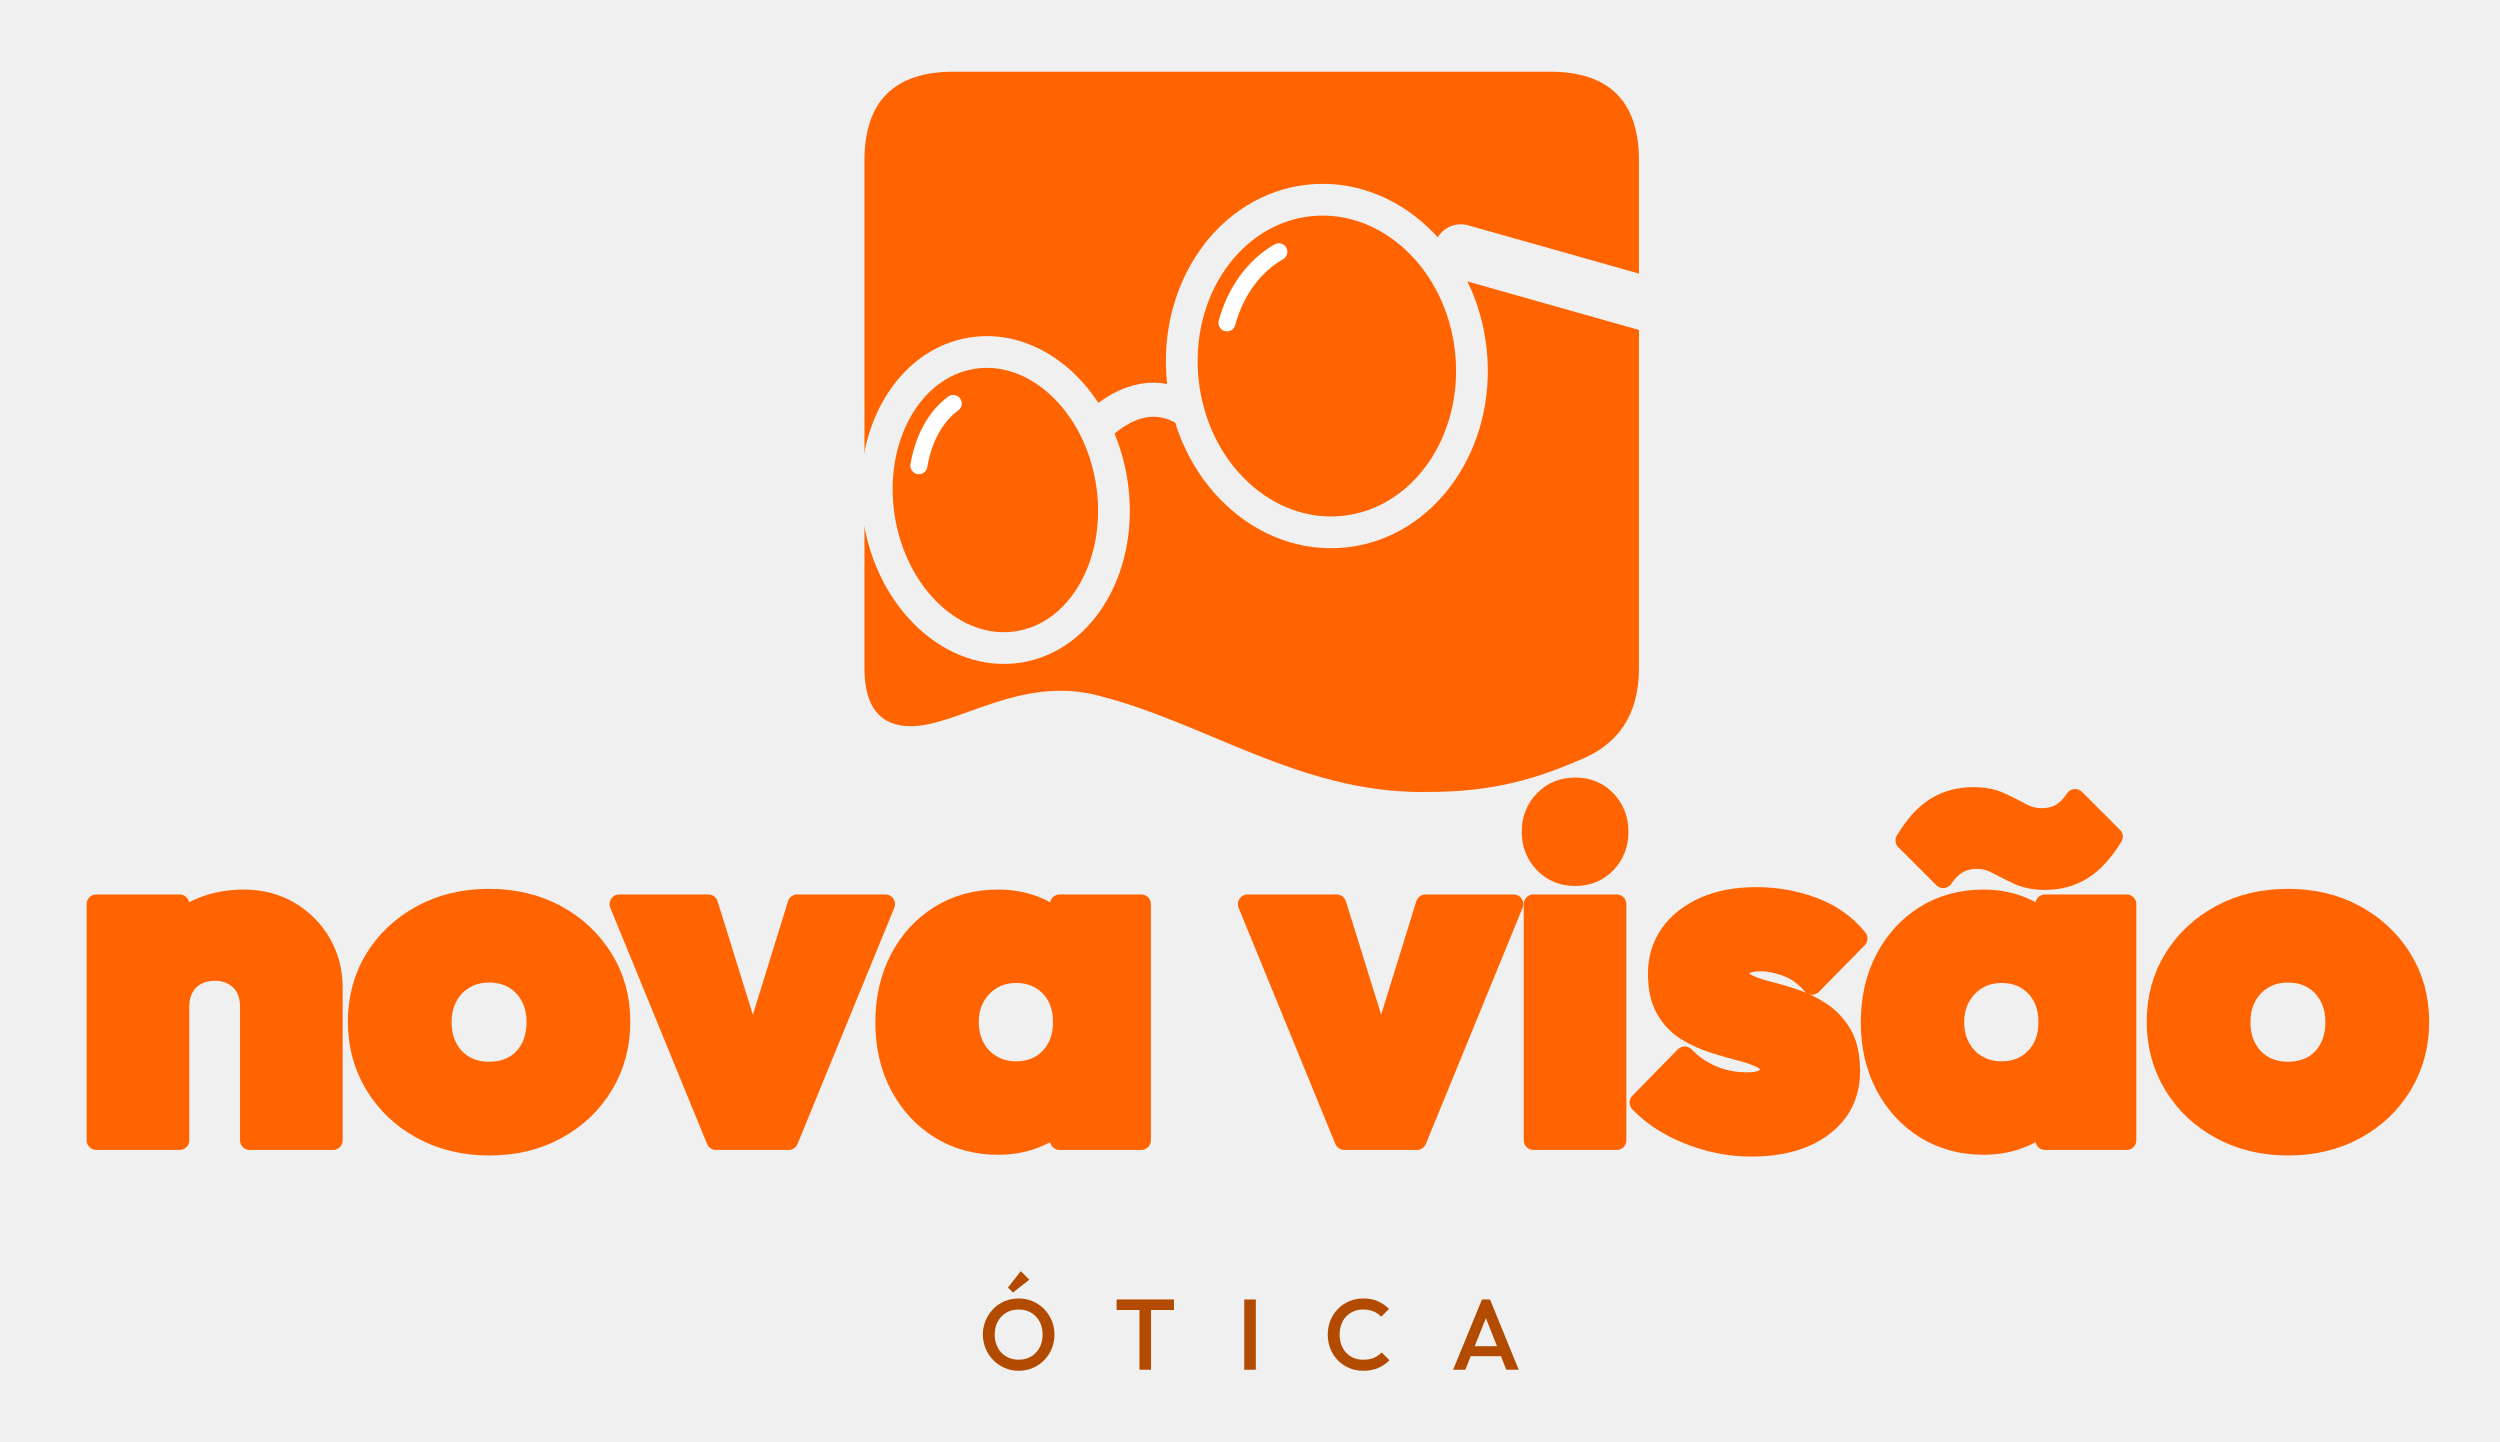
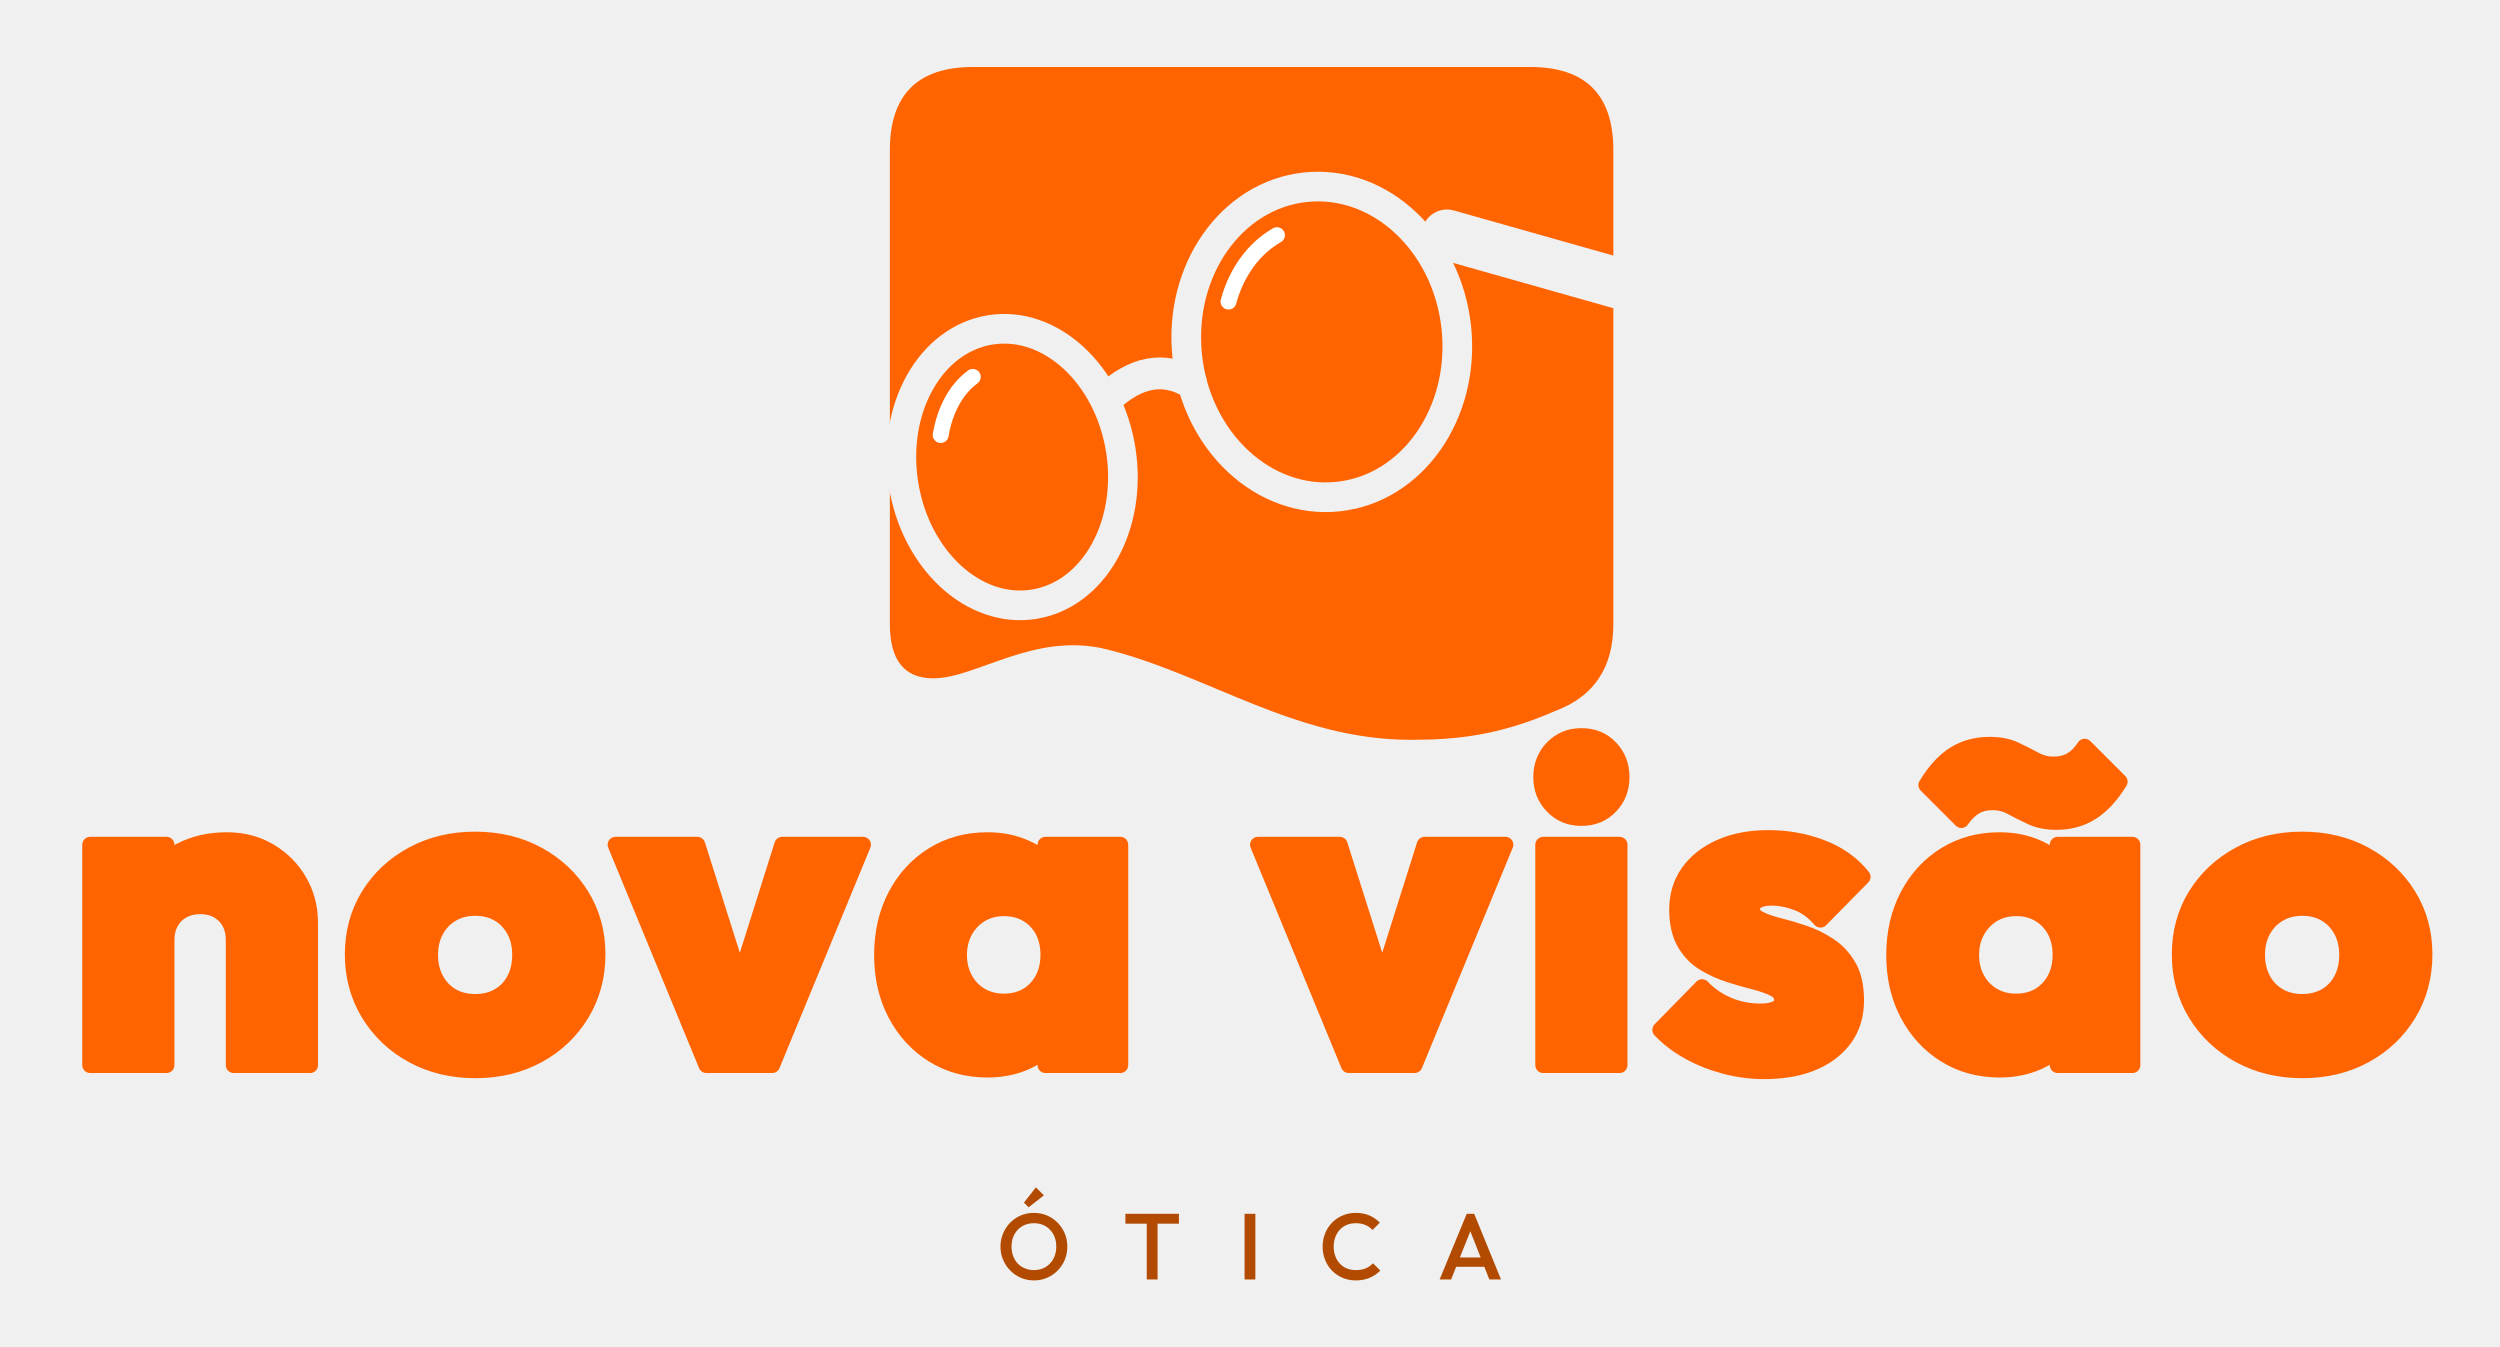
- <svg xmlns="http://www.w3.org/2000/svg" viewBox="0 0 348.6 201" role="img" aria-label="Nova Visão ótica">
+ <svg xmlns="http://www.w3.org/2000/svg" viewBox="0 0 373.2 201" role="img" aria-label="Nova Visão ótica">
  <defs>
    <mask id="k" maskUnits="userSpaceOnUse" x="-20" y="-20" width="150" height="140">
      <rect x="-20" y="-20" width="150" height="140" fill="#fff" />
      <g fill="none" stroke="#000" stroke-width="4.1" stroke-linecap="round">
        <ellipse cx="16.9" cy="55.3" rx="15.2" ry="19.2" transform="rotate(-9 16.9 55.3)" />
        <ellipse cx="59.7" cy="38.0" rx="18.7" ry="21.5" transform="rotate(-6 59.7 38.0)" />
        <path d="M30.1 45.7Q36 40.3 41.6 43.6" stroke-width="4.4" />
      </g>
      <path d="M77 23.2L106 31.4" stroke="#000" stroke-width="7" stroke-linecap="round" fill="none" />
    </mask>
  </defs>
-   <g transform="translate(120.54 10) scale(1.08)">
+   <g transform="translate(132.84 10) scale(1.08)">
    <g mask="url(#k)">
      <path d="M11.5 0H88.5Q100 0 100 11.5V77Q100 86 92 89C84 92.5 78 93 72 93C56 93 44 84 30 80.5C20 78 12 84.5 6 84.5Q0 84.5 0 77V11.5Q0 0 11.5 0Z" fill="#FF6400" />
    </g>
    <g fill="none" stroke="#FFFFFF" stroke-width="2.2" stroke-linecap="round">
      <path d="M7.84 49.38A10 14 0 0 1 13.48 42.14" transform="rotate(-9 16.9 55.3)" />
      <path d="M47.46 31.11A13.5 16.3 0 0 1 55.08 22.68" transform="rotate(-6 59.7 38.0)" />
    </g>
  </g>
-   <path d="M34.82 159.00L34.82 140.38Q34.82 138.07 33.45 136.74Q32.07 135.41 29.97 135.41Q28.53 135.41 27.41 136.01Q26.29 136.61 25.67 137.74Q25.04 138.86 25.04 140.38L20.53 138.28Q20.53 134.32 22.27 131.44Q24.01 128.55 27.07 126.97Q30.13 125.39 34.00 125.39Q37.58 125.39 40.39 127.05Q43.20 128.71 44.81 131.49Q46.43 134.28 46.43 137.74L46.43 159.00L34.82 159.00ZM13.43 159.00L13.43 126.07L25.04 126.07L25.04 159.00L13.43 159.00ZM68.24 159.77Q62.98 159.77 58.82 157.51Q54.66 155.26 52.26 151.32Q49.86 147.38 49.86 142.47Q49.86 137.55 52.23 133.68Q54.61 129.81 58.77 127.55Q62.93 125.29 68.19 125.29Q73.46 125.29 77.60 127.54Q81.73 129.79 84.13 133.67Q86.54 137.55 86.54 142.47Q86.54 147.38 84.16 151.32Q81.78 155.26 77.64 157.51Q73.51 159.77 68.24 159.77ZM68.19 149.40Q70.17 149.40 71.66 148.55Q73.14 147.69 73.96 146.13Q74.77 144.56 74.77 142.51Q74.77 140.47 73.92 138.92Q73.08 137.37 71.62 136.52Q70.17 135.66 68.19 135.66Q66.27 135.66 64.79 136.54Q63.30 137.42 62.46 138.97Q61.62 140.51 61.62 142.56Q61.62 144.56 62.46 146.13Q63.30 147.69 64.79 148.55Q66.27 149.40 68.19 149.40ZM99.84 159.00L86.35 126.07L98.77 126.07L107.39 153.78L102.59 153.78L111.17 126.07L123.45 126.07L109.96 159.00L99.84 159.00ZM139.17 159.67Q134.60 159.67 131.03 157.45Q127.47 155.23 125.44 151.37Q123.41 147.51 123.41 142.55Q123.41 137.57 125.44 133.69Q127.47 129.81 131.03 127.60Q134.60 125.39 139.17 125.39Q142.29 125.39 144.86 126.54Q147.43 127.68 149.09 129.71Q150.76 131.74 151.10 134.37L151.10 150.70Q150.76 153.33 149.10 155.36Q147.45 157.39 144.87 158.53Q142.29 159.67 139.17 159.67ZM141.66 149.34Q144.59 149.34 146.39 147.43Q148.18 145.53 148.18 142.53Q148.18 140.51 147.38 139.00Q146.58 137.48 145.11 136.60Q143.64 135.72 141.70 135.72Q139.79 135.72 138.32 136.60Q136.85 137.48 135.99 139.02Q135.13 140.56 135.13 142.53Q135.13 144.50 135.97 146.04Q136.80 147.58 138.30 148.46Q139.79 149.34 141.66 149.34ZM147.76 159.00L147.76 150.16L149.43 142.13L147.76 134.16L147.76 126.07L159.13 126.07L159.13 159.00L147.76 159.00ZM187.45 159.00L173.96 126.07L186.38 126.07L195.00 153.78L190.19 153.78L198.78 126.07L211.06 126.07L197.57 159.00L187.45 159.00ZM213.82 159.00L213.82 126.07L225.43 126.07L225.43 159.00L213.82 159.00ZM219.63 122.19Q217.01 122.19 215.27 120.39Q213.54 118.60 213.54 115.98Q213.54 113.36 215.27 111.57Q217.01 109.77 219.63 109.77Q222.31 109.77 224.01 111.57Q225.72 113.36 225.72 115.98Q225.72 118.60 224.01 120.39Q222.31 122.19 219.63 122.19ZM244.19 159.92Q241.20 159.92 238.27 159.14Q235.34 158.36 232.83 156.97Q230.33 155.58 228.58 153.74L234.91 147.27Q236.55 148.98 238.79 149.93Q241.03 150.88 243.60 150.88Q245.11 150.88 245.93 150.46Q246.74 150.04 246.74 149.26Q246.74 148.16 245.60 147.60Q244.46 147.03 242.69 146.58Q240.92 146.13 238.94 145.50Q236.96 144.87 235.17 143.78Q233.37 142.68 232.25 140.74Q231.14 138.80 231.14 135.76Q231.14 132.61 232.83 130.21Q234.52 127.82 237.62 126.43Q240.73 125.05 244.87 125.05Q249.12 125.05 252.93 126.50Q256.73 127.96 259.05 130.87L252.67 137.35Q251.06 135.50 249.09 134.79Q247.13 134.09 245.50 134.09Q243.96 134.09 243.26 134.54Q242.56 134.99 242.56 135.74Q242.56 136.64 243.68 137.19Q244.79 137.74 246.57 138.18Q248.34 138.62 250.29 139.28Q252.24 139.95 254.02 141.13Q255.79 142.32 256.91 144.27Q258.02 146.22 258.02 149.33Q258.02 154.20 254.28 157.06Q250.54 159.92 244.19 159.92ZM276.58 159.67Q272.01 159.67 268.44 157.45Q264.88 155.23 262.85 151.37Q260.82 147.51 260.82 142.55Q260.82 137.57 262.85 133.69Q264.88 129.81 268.44 127.60Q272.01 125.39 276.58 125.39Q279.70 125.39 282.27 126.54Q284.85 127.68 286.51 129.71Q288.17 131.74 288.51 134.37L288.51 150.70Q288.17 153.33 286.52 155.36Q284.86 157.39 282.28 158.53Q279.70 159.67 276.58 159.67ZM279.07 149.34Q282.00 149.34 283.80 147.43Q285.59 145.53 285.59 142.53Q285.59 140.51 284.79 139.00Q283.99 137.48 282.52 136.60Q281.05 135.72 279.12 135.72Q277.20 135.72 275.73 136.60Q274.26 137.48 273.40 139.02Q272.54 140.56 272.54 142.53Q272.54 144.50 273.38 146.04Q274.21 147.58 275.71 148.46Q277.20 149.34 279.07 149.34ZM285.17 159.00L285.17 150.16L286.84 142.13L285.17 134.16L285.17 126.07L296.54 126.07L296.54 159.00L285.17 159.00ZM285.13 122.74Q283.00 122.74 281.40 122.00Q279.81 121.26 278.47 120.54Q277.13 119.81 275.66 119.81Q274.12 119.81 273.01 120.47Q271.90 121.12 270.96 122.48L265.66 117.19Q267.57 113.99 269.87 112.55Q272.16 111.11 275.18 111.11Q277.36 111.11 278.93 111.84Q280.51 112.57 281.85 113.30Q283.20 114.04 284.65 114.04Q286.26 114.04 287.37 113.38Q288.48 112.73 289.35 111.37L294.65 116.66Q292.74 119.81 290.45 121.27Q288.15 122.74 285.13 122.74ZM319.07 159.77Q313.81 159.77 309.65 157.51Q305.49 155.26 303.09 151.32Q300.69 147.38 300.69 142.47Q300.69 137.55 303.07 133.68Q305.45 129.81 309.60 127.55Q313.76 125.29 319.02 125.29Q324.29 125.29 328.43 127.54Q332.56 129.79 334.96 133.67Q337.37 137.55 337.37 142.47Q337.37 147.38 334.99 151.32Q332.61 155.26 328.47 157.51Q324.34 159.77 319.07 159.77ZM319.02 149.40Q321.00 149.40 322.49 148.55Q323.97 147.69 324.79 146.13Q325.60 144.56 325.60 142.51Q325.60 140.47 324.75 138.92Q323.91 137.37 322.45 136.52Q321.00 135.66 319.02 135.66Q317.10 135.66 315.62 136.54Q314.13 137.42 313.29 138.97Q312.45 140.51 312.45 142.56Q312.45 144.56 313.29 146.13Q314.13 147.69 315.62 148.55Q317.10 149.40 319.02 149.40Z" fill="#FF6400" stroke="#FF6400" stroke-width="2.7" stroke-linejoin="round" />
-   <path d="M142.06 191.14Q141.01 191.14 140.10 190.75Q139.19 190.36 138.51 189.66Q137.82 188.97 137.44 188.05Q137.05 187.14 137.05 186.09Q137.05 185.04 137.44 184.13Q137.82 183.22 138.50 182.52Q139.18 181.83 140.08 181.44Q140.99 181.06 142.04 181.06Q143.09 181.06 143.99 181.44Q144.89 181.83 145.58 182.52Q146.26 183.22 146.65 184.13Q147.03 185.05 147.03 186.10Q147.03 187.15 146.65 188.07Q146.26 188.98 145.59 189.67Q144.91 190.36 144.00 190.75Q143.10 191.14 142.06 191.14ZM142.04 189.60Q143.03 189.60 143.78 189.15Q144.53 188.70 144.96 187.91Q145.38 187.12 145.38 186.09Q145.38 185.32 145.14 184.68Q144.89 184.04 144.44 183.57Q144.00 183.10 143.39 182.85Q142.78 182.60 142.04 182.60Q141.06 182.60 140.31 183.04Q139.56 183.48 139.13 184.27Q138.70 185.05 138.70 186.09Q138.70 186.86 138.95 187.51Q139.19 188.16 139.64 188.62Q140.08 189.08 140.69 189.34Q141.31 189.60 142.04 189.60ZM141.25 180.23L140.55 179.53L142.34 177.25L143.53 178.44L141.25 180.23ZM158.89 191.00L158.89 181.48L160.50 181.48L160.50 191.00L158.89 191.00ZM155.70 182.67L155.70 181.20L163.70 181.20L163.70 182.67L155.70 182.67ZM173.50 191.00L173.50 181.20L175.11 181.20L175.11 191.00L173.50 191.00ZM190.09 191.14Q189.02 191.14 188.12 190.75Q187.22 190.37 186.54 189.68Q185.87 188.98 185.51 188.07Q185.14 187.15 185.14 186.10Q185.14 185.05 185.51 184.13Q185.87 183.22 186.54 182.53Q187.22 181.84 188.12 181.45Q189.02 181.06 190.09 181.06Q191.28 181.06 192.14 181.45Q193.01 181.84 193.68 182.52L192.59 183.61Q192.16 183.13 191.53 182.87Q190.91 182.60 190.09 182.60Q189.36 182.60 188.76 182.85Q188.15 183.10 187.71 183.57Q187.27 184.04 187.03 184.69Q186.80 185.33 186.80 186.10Q186.80 186.87 187.03 187.51Q187.27 188.16 187.71 188.63Q188.15 189.10 188.76 189.35Q189.36 189.60 190.09 189.60Q190.98 189.60 191.60 189.33Q192.23 189.05 192.66 188.58L193.75 189.67Q193.08 190.36 192.17 190.75Q191.26 191.14 190.09 191.14ZM202.62 191.00L206.65 181.20L207.77 181.20L211.77 191.00L210.04 191.00L206.90 183.06L207.49 183.06L204.32 191.00L202.62 191.00ZM204.60 189.11L204.60 187.71L209.80 187.71L209.80 189.11L204.60 189.11Z" fill="#B24A00" />
+   <path d="M34.89 159.00L34.89 140.38Q34.89 138.02 33.49 136.65Q32.08 135.28 29.92 135.28Q28.44 135.28 27.29 135.90Q26.14 136.52 25.50 137.67Q24.86 138.82 24.86 140.38L20.43 138.30Q20.43 134.36 22.17 131.47Q23.90 128.59 26.95 127.00Q29.99 125.42 33.86 125.42Q37.44 125.42 40.25 127.09Q43.06 128.76 44.67 131.55Q46.29 134.34 46.29 137.79L46.29 159.00L34.89 159.00ZM13.46 159.00L13.46 126.10L24.86 126.10L24.86 159.00L13.46 159.00ZM70.96 159.77Q65.74 159.77 61.59 157.51Q57.45 155.25 55.06 151.32Q52.66 147.38 52.66 142.48Q52.66 137.58 55.03 133.71Q57.41 129.84 61.55 127.59Q65.69 125.33 70.92 125.33Q76.17 125.33 80.28 127.58Q84.40 129.82 86.80 133.70Q89.20 137.58 89.20 142.48Q89.20 147.38 86.82 151.32Q84.45 155.25 80.33 157.51Q76.21 159.77 70.96 159.77ZM70.92 149.57Q72.94 149.57 74.46 148.69Q75.98 147.81 76.81 146.21Q77.64 144.62 77.64 142.53Q77.64 140.44 76.78 138.86Q75.91 137.28 74.43 136.41Q72.94 135.53 70.92 135.53Q68.96 135.53 67.44 136.43Q65.92 137.33 65.07 138.91Q64.21 140.48 64.21 142.57Q64.21 144.62 65.07 146.21Q65.92 147.81 67.44 148.69Q68.96 149.57 70.92 149.57ZM105.45 159.00L91.89 126.10L104.10 126.10L112.85 153.74L108.05 153.74L116.77 126.10L128.83 126.10L115.27 159.00L105.45 159.00ZM147.42 159.67Q142.85 159.67 139.29 157.45Q135.73 155.23 133.70 151.37Q131.67 147.52 131.67 142.57Q131.67 137.60 133.70 133.72Q135.73 129.84 139.29 127.63Q142.85 125.42 147.42 125.42Q150.57 125.42 153.16 126.59Q155.74 127.76 157.40 129.82Q159.07 131.89 159.39 134.56L159.39 150.53Q159.07 153.20 157.41 155.27Q155.76 157.34 153.17 158.51Q150.57 159.67 147.42 159.67ZM149.84 149.51Q152.84 149.51 154.67 147.56Q156.50 145.61 156.50 142.55Q156.50 140.48 155.68 138.93Q154.86 137.38 153.36 136.48Q151.86 135.58 149.88 135.58Q147.93 135.58 146.43 136.48Q144.93 137.38 144.05 138.96Q143.17 140.53 143.17 142.55Q143.17 144.57 144.03 146.14Q144.88 147.72 146.41 148.62Q147.93 149.51 149.84 149.51ZM156.07 159.00L156.07 150.17L157.73 142.14L156.07 134.19L156.07 126.10L167.24 126.10L167.24 159.00L156.07 159.00ZM201.34 159.00L187.79 126.10L200.00 126.10L208.75 153.74L203.94 153.74L212.67 126.10L224.73 126.10L211.17 159.00L201.34 159.00ZM230.37 159.00L230.37 126.10L241.77 126.10L241.77 159.00L230.37 159.00ZM236.07 122.11Q233.49 122.11 231.78 120.34Q230.07 118.58 230.07 116.00Q230.07 113.41 231.78 111.65Q233.49 109.88 236.07 109.88Q238.72 109.88 240.39 111.65Q242.07 113.41 242.07 116.00Q242.07 118.58 240.39 120.34Q238.72 122.11 236.07 122.11ZM263.34 159.91Q260.36 159.91 257.45 159.13Q254.54 158.35 252.06 156.97Q249.58 155.58 247.84 153.74L254.09 147.36Q255.73 149.08 257.96 150.03Q260.20 150.99 262.78 150.99Q264.34 150.99 265.18 150.55Q266.02 150.11 266.02 149.30Q266.02 148.18 264.88 147.61Q263.74 147.03 261.96 146.57Q260.17 146.12 258.19 145.49Q256.21 144.86 254.40 143.77Q252.60 142.67 251.48 140.74Q250.36 138.80 250.36 135.77Q250.36 132.62 252.04 130.23Q253.72 127.85 256.80 126.47Q259.87 125.10 264.00 125.10Q268.23 125.10 271.99 126.55Q275.76 128.00 278.06 130.90L271.76 137.29Q270.16 135.44 268.21 134.73Q266.25 134.01 264.58 134.01Q263.01 134.01 262.28 134.48Q261.55 134.95 261.55 135.72Q261.55 136.65 262.68 137.20Q263.80 137.76 265.58 138.21Q267.36 138.65 269.32 139.32Q271.28 139.98 273.06 141.16Q274.84 142.34 275.96 144.29Q277.08 146.23 277.08 149.34Q277.08 154.19 273.37 157.05Q269.65 159.91 263.34 159.91ZM298.51 159.67Q293.94 159.67 290.38 157.45Q286.82 155.23 284.79 151.37Q282.76 147.52 282.76 142.57Q282.76 137.60 284.79 133.72Q286.82 129.84 290.38 127.63Q293.94 125.42 298.51 125.42Q301.66 125.42 304.25 126.59Q306.83 127.76 308.50 129.82Q310.16 131.89 310.48 134.56L310.48 150.53Q310.16 153.20 308.51 155.27Q306.85 157.34 304.26 158.51Q301.66 159.67 298.51 159.67ZM300.93 149.51Q303.93 149.51 305.76 147.56Q307.59 145.61 307.59 142.55Q307.59 140.48 306.77 138.93Q305.95 137.38 304.45 136.48Q302.95 135.58 300.97 135.58Q299.02 135.58 297.52 136.48Q296.02 137.38 295.14 138.96Q294.26 140.53 294.26 142.55Q294.26 144.57 295.12 146.14Q295.98 147.72 297.50 148.62Q299.02 149.51 300.93 149.51ZM307.17 159.00L307.17 150.17L308.82 142.14L307.17 134.19L307.17 126.10L318.33 126.10L318.33 159.00L307.17 159.00ZM306.96 122.70Q304.83 122.70 303.24 121.96Q301.64 121.22 300.30 120.49Q298.97 119.76 297.49 119.76Q295.94 119.76 294.84 120.41Q293.73 121.07 292.79 122.42L287.56 117.19Q289.47 114.04 291.75 112.61Q294.03 111.18 297.03 111.18Q299.21 111.18 300.78 111.91Q302.35 112.64 303.70 113.38Q305.05 114.12 306.50 114.12Q308.12 114.12 309.22 113.46Q310.33 112.81 311.20 111.46L316.43 116.69Q314.52 119.79 312.24 121.24Q309.96 122.70 306.96 122.70ZM343.70 159.77Q338.47 159.77 334.33 157.51Q330.18 155.25 327.79 151.32Q325.39 147.38 325.39 142.48Q325.39 137.58 327.76 133.71Q330.14 129.84 334.28 127.59Q338.42 125.33 343.65 125.33Q348.90 125.33 353.02 127.58Q357.14 129.82 359.53 133.70Q361.93 137.58 361.93 142.48Q361.93 147.38 359.56 151.32Q357.18 155.25 353.06 157.51Q348.94 159.77 343.70 159.77ZM343.65 149.57Q345.67 149.57 347.19 148.69Q348.71 147.81 349.54 146.21Q350.38 144.62 350.38 142.53Q350.38 140.44 349.51 138.86Q348.65 137.28 347.16 136.41Q345.67 135.53 343.65 135.53Q341.70 135.53 340.18 136.43Q338.65 137.33 337.80 138.91Q336.94 140.48 336.94 142.57Q336.94 144.62 337.80 146.21Q338.65 147.81 340.18 148.69Q341.70 149.57 343.65 149.57Z" fill="#FF6400" stroke="#FF6400" stroke-width="2.36" stroke-linejoin="round" />
+   <path d="M154.36 191.14Q153.31 191.14 152.40 190.75Q151.49 190.36 150.81 189.66Q150.12 188.97 149.74 188.05Q149.35 187.14 149.35 186.09Q149.35 185.04 149.74 184.13Q150.12 183.22 150.80 182.52Q151.48 181.83 152.38 181.44Q153.29 181.06 154.34 181.06Q155.39 181.06 156.29 181.44Q157.19 181.83 157.88 182.52Q158.56 183.22 158.95 184.13Q159.33 185.05 159.33 186.10Q159.33 187.15 158.95 188.07Q158.56 188.98 157.88 189.67Q157.21 190.36 156.30 190.75Q155.40 191.14 154.36 191.14ZM154.34 189.60Q155.33 189.60 156.08 189.15Q156.83 188.70 157.25 187.91Q157.68 187.12 157.68 186.09Q157.68 185.32 157.44 184.68Q157.19 184.04 156.74 183.57Q156.30 183.10 155.69 182.85Q155.08 182.60 154.34 182.60Q153.36 182.60 152.61 183.04Q151.86 183.48 151.43 184.27Q151.00 185.05 151.00 186.09Q151.00 186.86 151.25 187.51Q151.49 188.16 151.93 188.62Q152.38 189.08 152.99 189.34Q153.61 189.60 154.34 189.60ZM153.55 180.23L152.85 179.53L154.64 177.25L155.83 178.44L153.55 180.23ZM171.19 191.00L171.19 181.48L172.80 181.48L172.80 191.00L171.19 191.00ZM168.00 182.67L168.00 181.20L175.99 181.20L175.99 182.67L168.00 182.67ZM185.79 191.00L185.79 181.20L187.40 181.20L187.40 191.00L185.79 191.00ZM202.38 191.14Q201.32 191.14 200.42 190.75Q199.51 190.37 198.84 189.68Q198.17 188.98 197.81 188.07Q197.44 187.15 197.44 186.10Q197.44 185.05 197.81 184.13Q198.17 183.22 198.84 182.53Q199.51 181.84 200.42 181.45Q201.32 181.06 202.38 181.06Q203.57 181.06 204.44 181.45Q205.31 181.84 205.98 182.52L204.89 183.61Q204.46 183.13 203.83 182.87Q203.21 182.60 202.38 182.60Q201.66 182.60 201.05 182.85Q200.45 183.10 200.01 183.57Q199.57 184.04 199.33 184.69Q199.09 185.33 199.09 186.10Q199.09 186.87 199.33 187.51Q199.57 188.16 200.01 188.63Q200.45 189.10 201.05 189.35Q201.66 189.60 202.38 189.60Q203.28 189.60 203.90 189.33Q204.53 189.05 204.96 188.58L206.05 189.67Q205.38 190.36 204.47 190.75Q203.56 191.14 202.38 191.14ZM214.91 191.00L218.95 181.20L220.07 181.20L224.07 191.00L222.33 191.00L219.20 183.06L219.79 183.06L216.62 191.00L214.91 191.00ZM216.90 189.11L216.90 187.71L222.10 187.71L222.10 189.11L216.90 189.11Z" fill="#B24A00" />
</svg>
